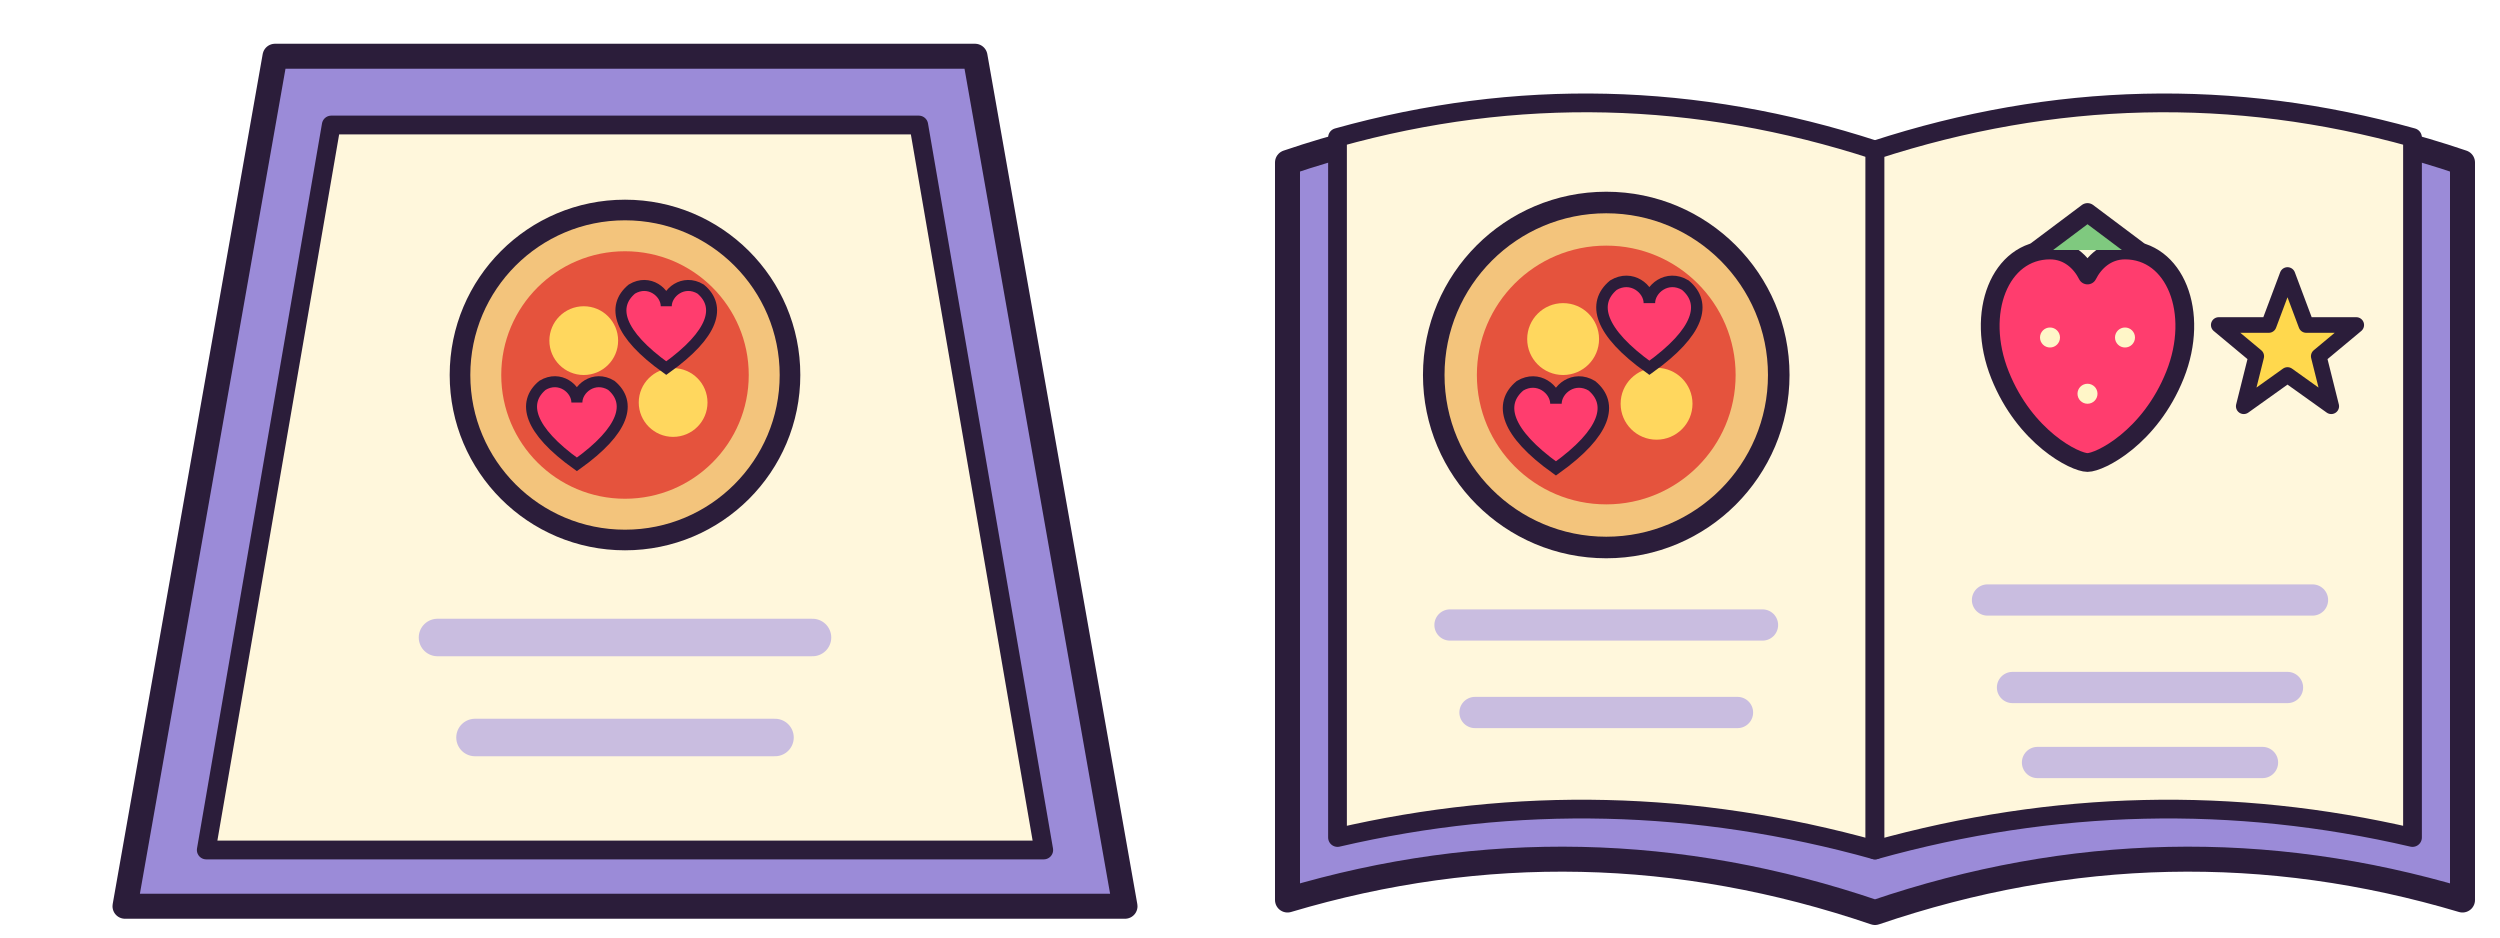
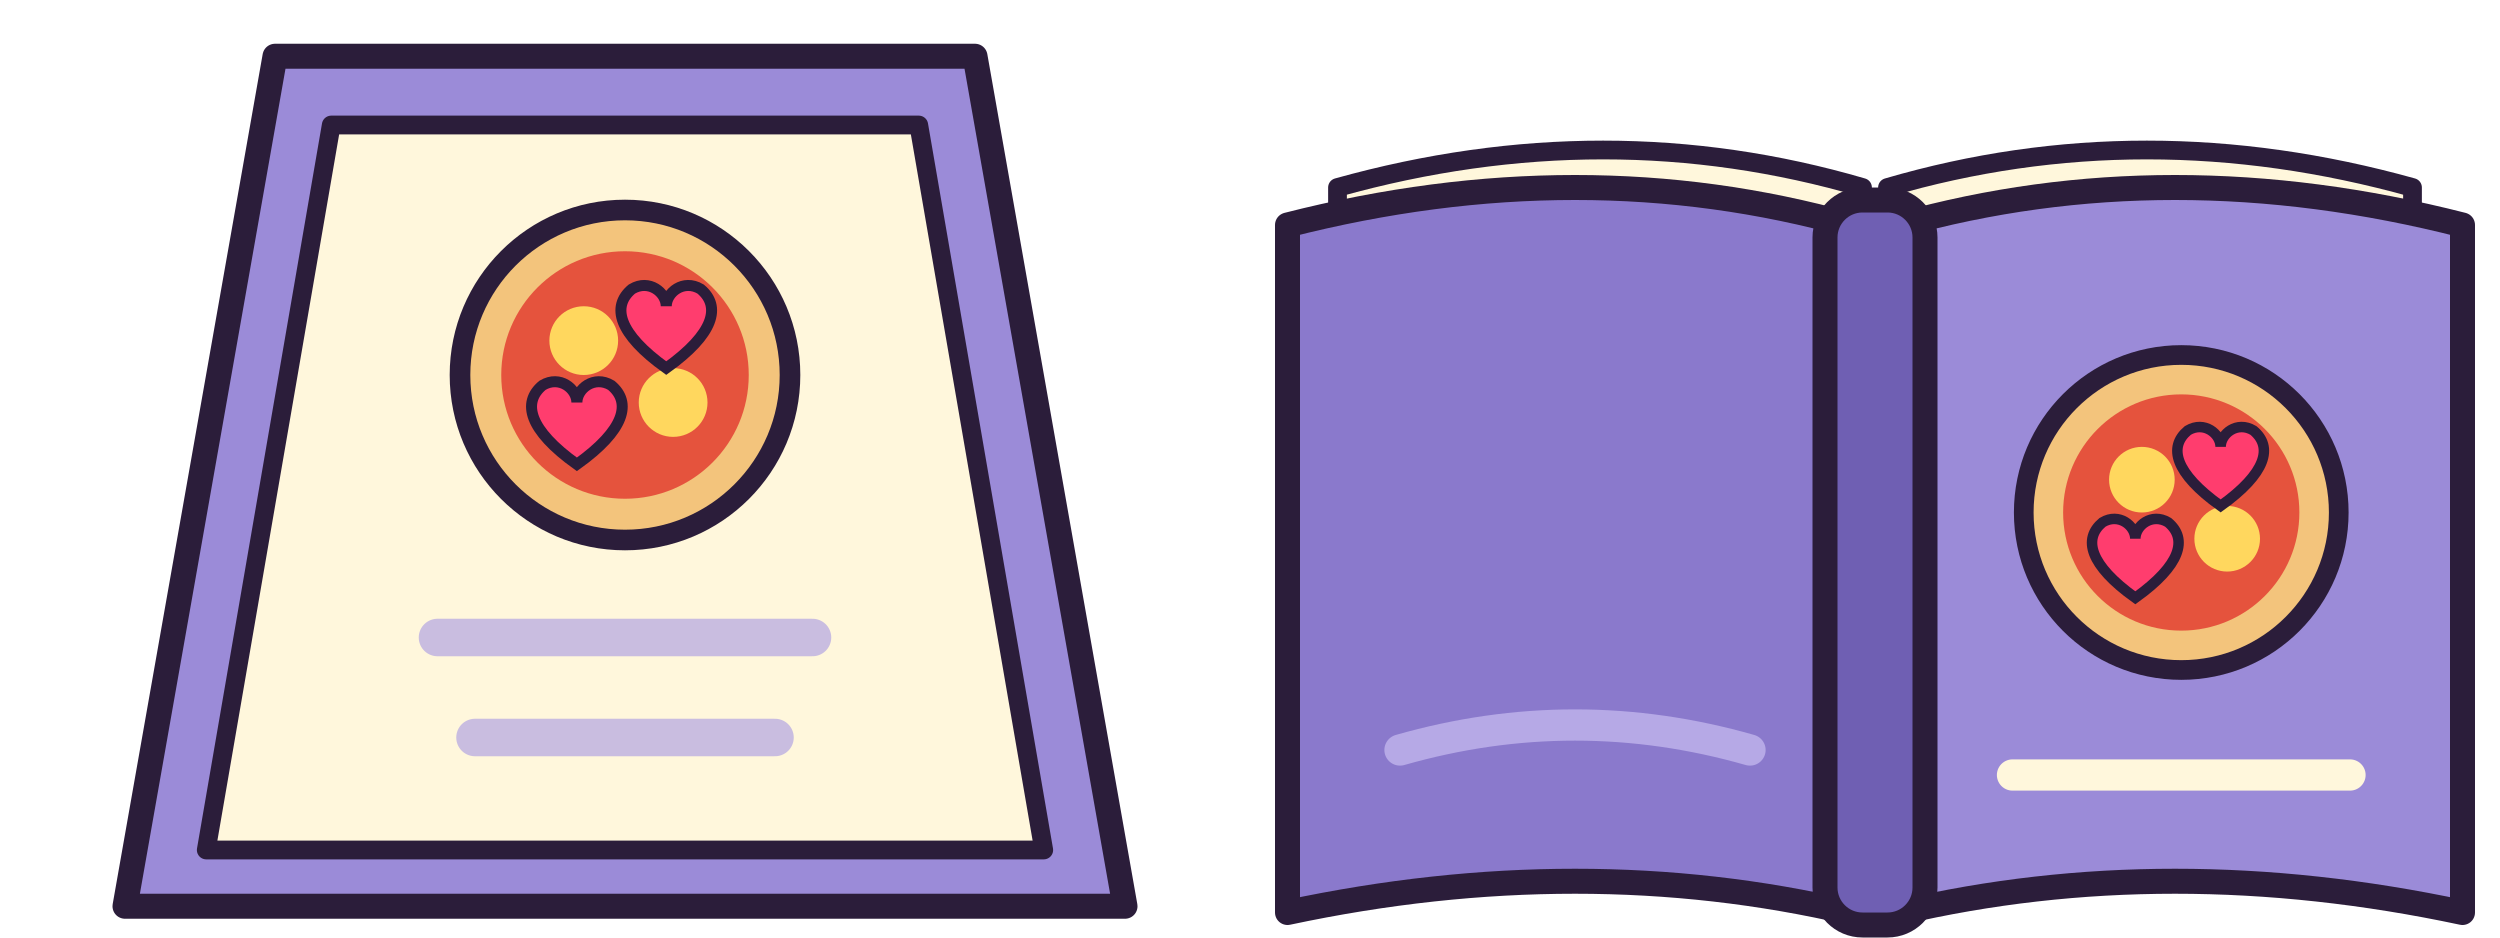
<svg xmlns="http://www.w3.org/2000/svg" viewBox="0 0 400 150" width="400" height="150">
  <defs>
    <path id="heart" d="M0 6 C-7 1 -8 -3 -5 -5.5 C-2.5 -7 0 -5 0 -3 C0 -5 2.5 -7 5 -5.5 C8 -3 7 1 0 6 Z" fill="#ff3d6e" stroke="#2b1d3a" stroke-width="1.6" />
    <g id="pizza">
      <circle r="24" fill="#f3c47c" stroke="#2b1d3a" stroke-width="3" />
      <circle r="18" fill="#e5533d" />
      <circle cx="-6" cy="-5" r="5" fill="#ffd75e" />
      <circle cx="7" cy="4" r="5" fill="#ffd75e" />
      <use href="#heart" x="6" y="-7" />
      <use href="#heart" x="-7" y="7" />
    </g>
  </defs>
  <g stroke="#2b1d3a" stroke-width="4" stroke-linejoin="round" stroke-linecap="round">
    <path d="M20 145 L44 9 H156 L180 145 Z" fill="#9b8bd8" />
    <path d="M33 136 L53 20 H147 L167 136 Z" fill="#fff7dc" stroke-width="3" />
    <path d="M70 102 H130 M76 118 H124" stroke="#c9bde0" stroke-width="6" />
  </g>
  <use href="#pizza" transform="translate(100 60) scale(1.1)" />
  <g transform="translate(200 0)" stroke="#2b1d3a" stroke-width="4" stroke-linejoin="round" stroke-linecap="round">
-     <path d="M6 26 Q53 10 100 28 Q147 10 194 26 V144 Q147 130 100 146 Q53 130 6 144 Z" fill="#9b8bd8" />
-     <path d="M14 22 Q57 10 100 24 V136 Q57 124 14 134 Z" fill="#fff7dc" stroke-width="3" />
-     <path d="M100 24 Q143 10 186 22 V134 Q143 124 100 136 Z" fill="#fff7dc" stroke-width="3" />
-     <path d="M32 100 H82 M36 114 H78" stroke="#c9bde0" stroke-width="5" />
-     <path d="M128 40 C120 40 116 50 120 60 C124 70 132 74 134 74 C136 74 144 70 148 60 C152 50 148 40 140 40 C137 40 135 42 134 44 C133 42 131 40 128 40 Z" fill="#ff3d6e" stroke-width="3" />
-     <path d="M126 40 L134 34 L142 40" fill="#7fc97f" stroke-width="3" />
-     <circle cx="128" cy="54" r="1.6" fill="#fff6c8" stroke="none" />
-     <circle cx="140" cy="54" r="1.6" fill="#fff6c8" stroke="none" />
-     <circle cx="134" cy="63" r="1.6" fill="#fff6c8" stroke="none" />
-     <path d="M166 44 L169 52 L177 52 L171 57 L173 65 L166 60 L159 65 L161 57 L155 52 L163 52 Z" fill="#ffd84d" stroke-width="2.5" />
-     <path d="M118 96 H170 M122 110 H166 M126 122 H162" stroke="#c9bde0" stroke-width="5" />
+     <path d="M14 30 Q57 18 98 30 V140 Q57 130 14 140 Z" fill="#fff7dc" stroke-width="3" />
+     <path d="M102 30 Q143 18 186 30 V140 Q143 130 102 140 Z" fill="#fff7dc" stroke-width="3" />
+     <path d="M6 36 Q53 24 96 36 V146 Q53 136 6 146 Z" fill="#8a79cc" />
+     <path d="M104 36 Q147 24 194 36 V146 Q147 136 104 146 Z" fill="#9b8bd8" />
+     <rect x="92" y="32" width="16" height="116" rx="6" fill="#6f5fb3" />
+     <path d="M24 120 Q52 112 80 120" fill="none" stroke="#b6a9e6" stroke-width="5" />
+     <path d="M122 124 H176" stroke="#fff7dc" stroke-width="5" />
  </g>
-   <use href="#pizza" transform="translate(257 60) scale(1.15)" />
+   <use href="#pizza" transform="translate(349 82) scale(1.05)" />
</svg>
